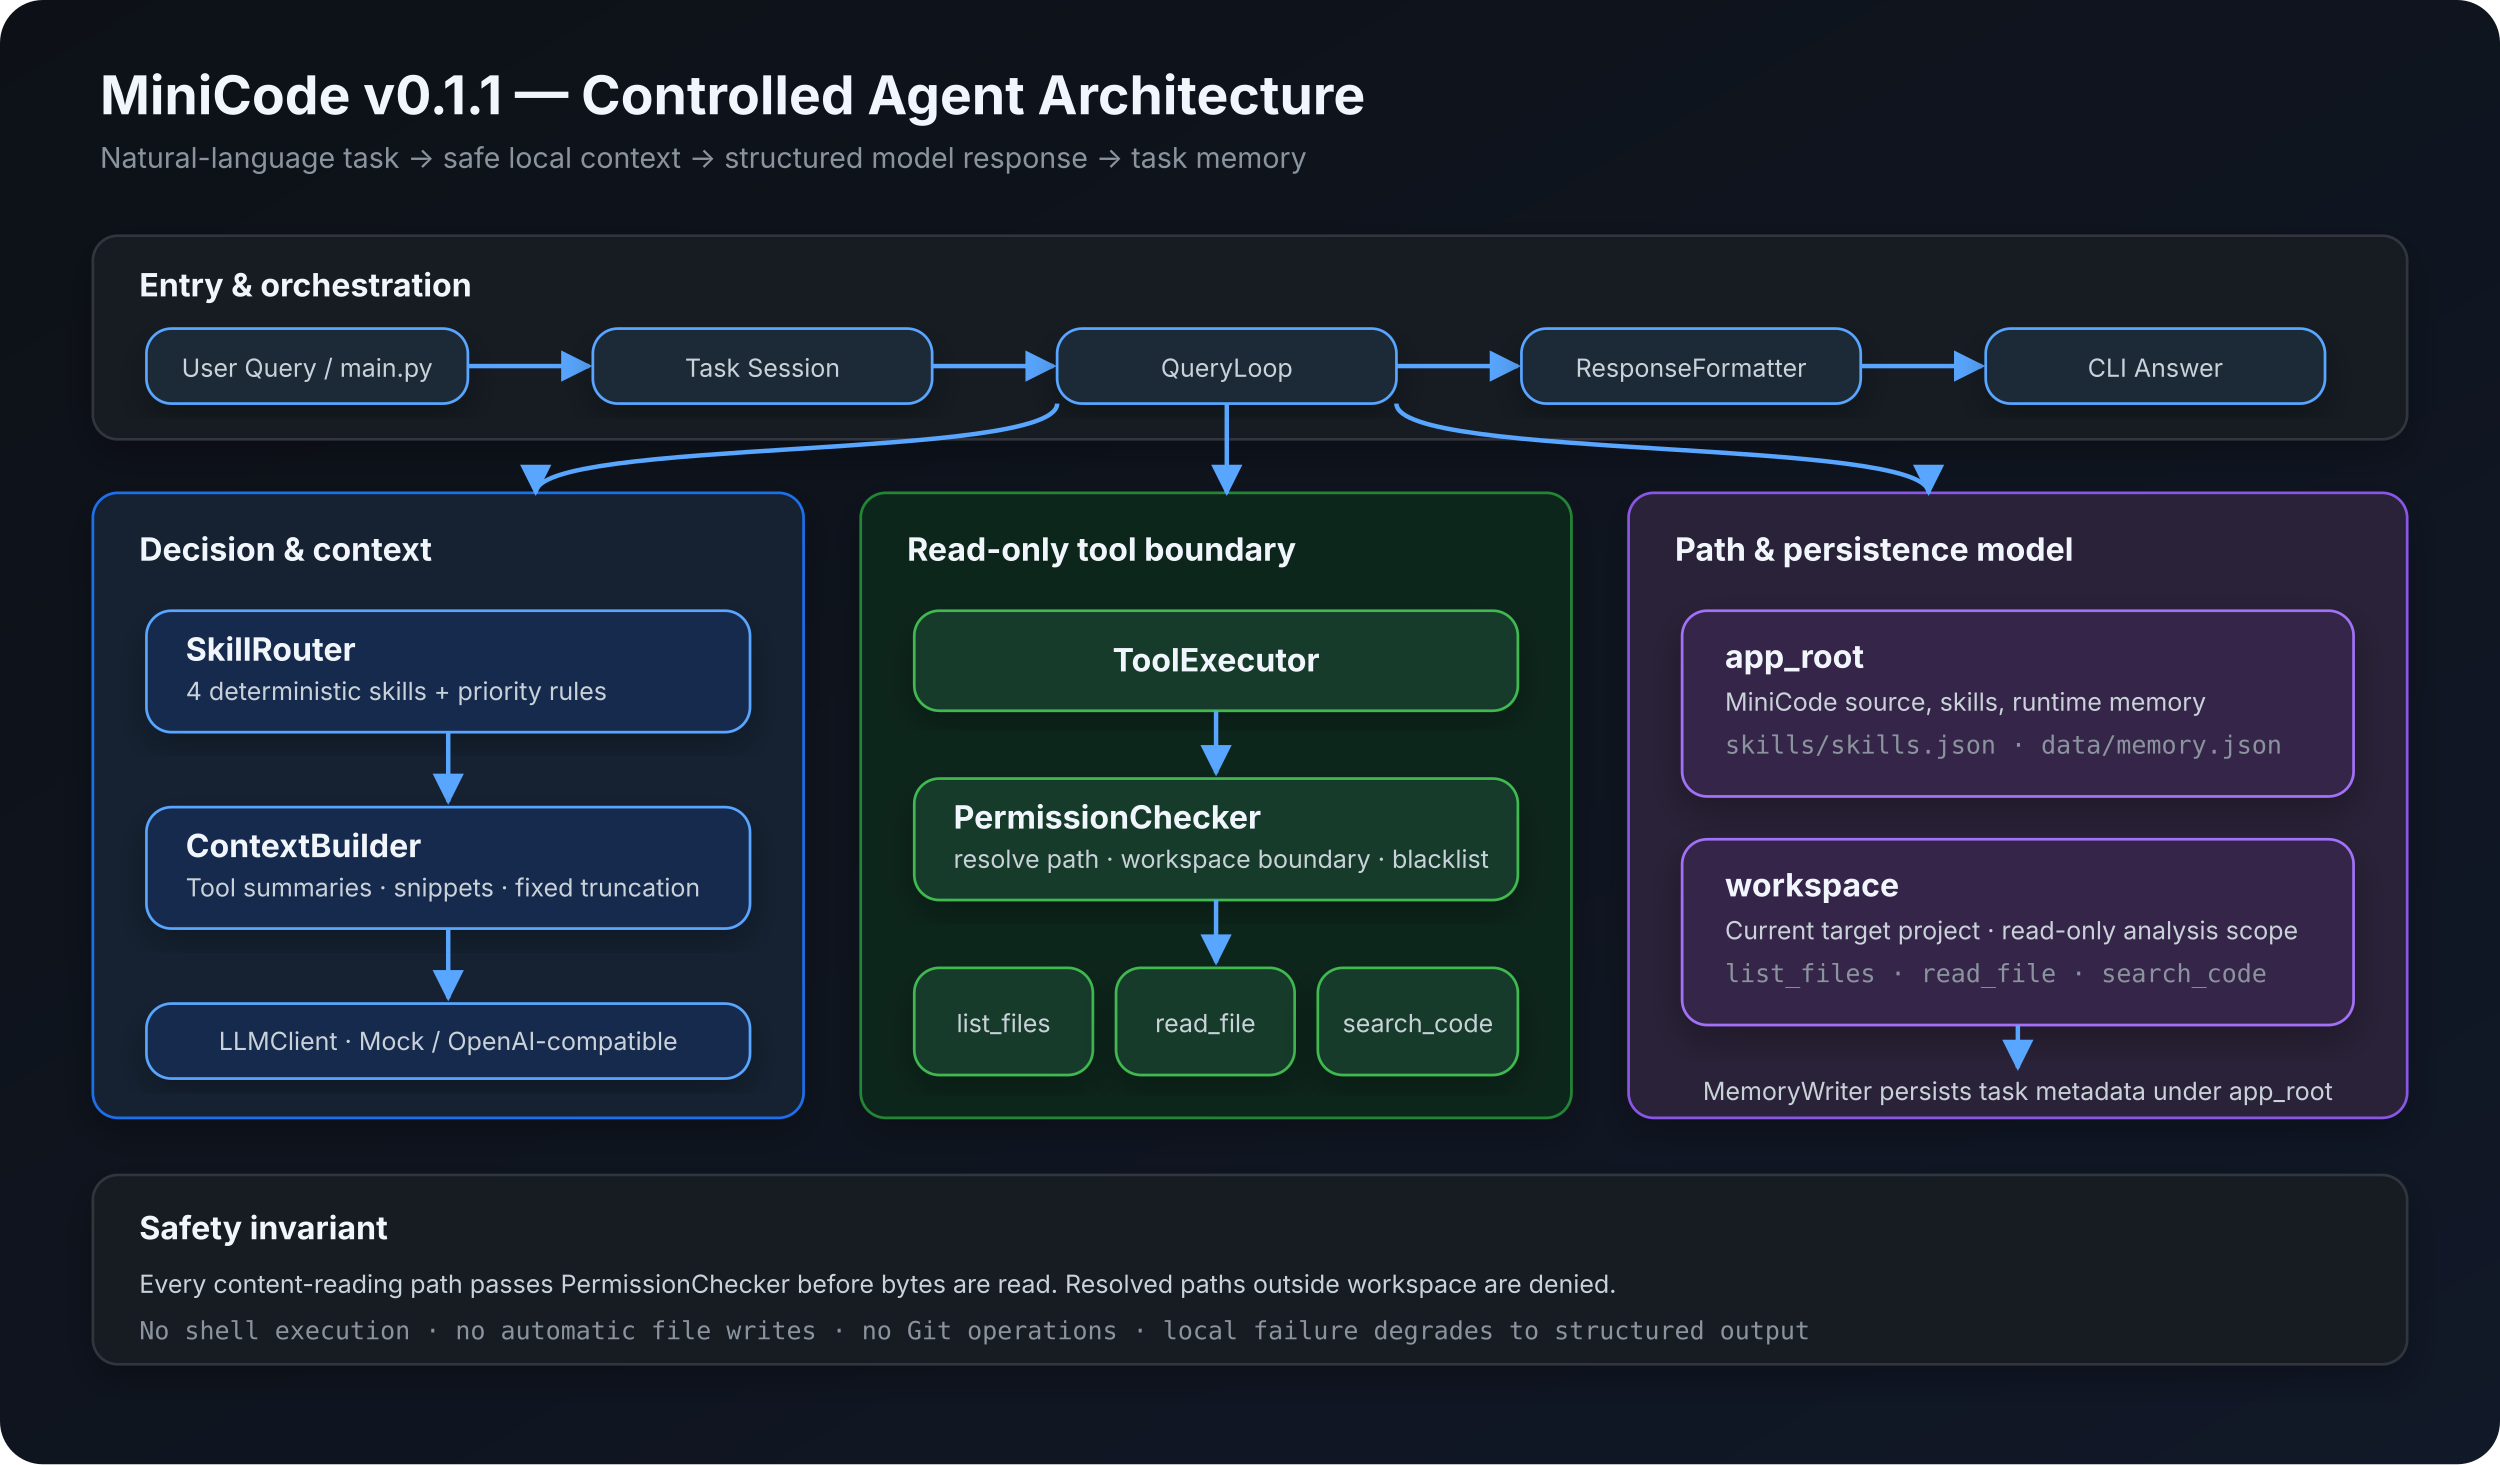
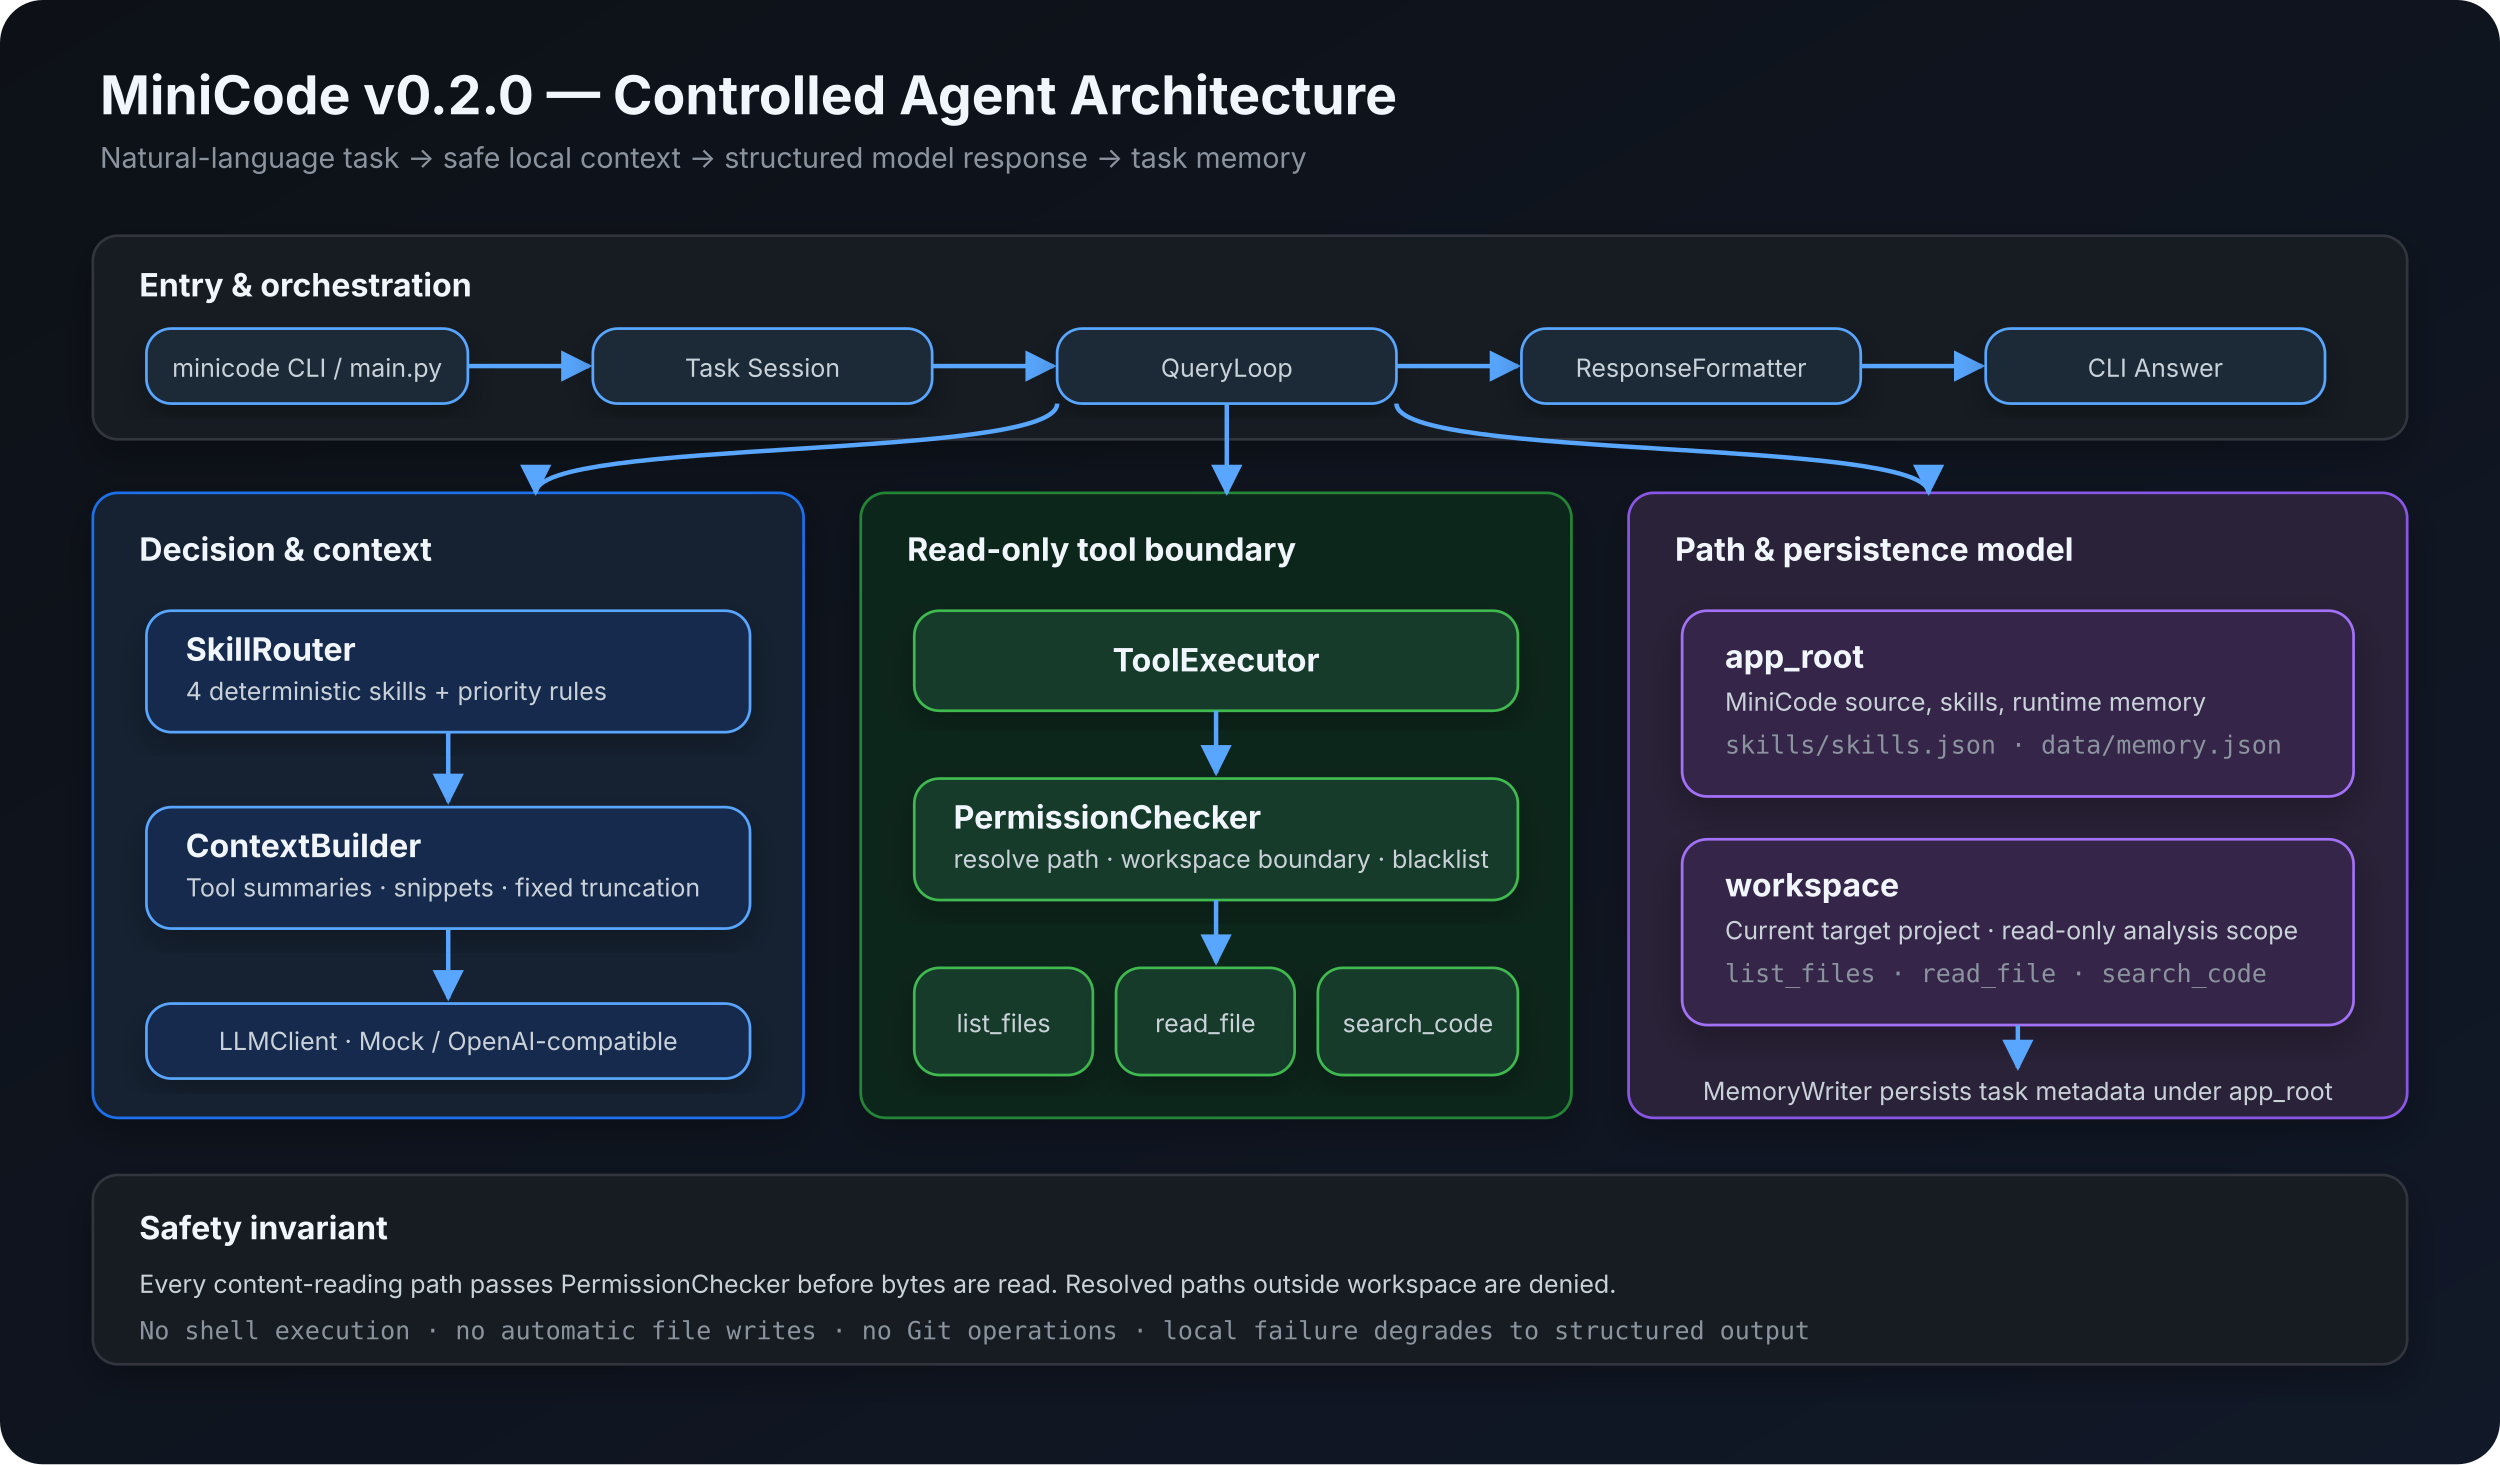
<svg xmlns="http://www.w3.org/2000/svg" width="1400" height="820" viewBox="0 0 1400 820">
  <defs>
    <linearGradient id="bg" x1="0" y1="0" x2="1" y2="1">
      <stop offset="0" stop-color="#0d1117" />
      <stop offset="1" stop-color="#111827" />
    </linearGradient>
    <filter id="shadow" x="-20%" y="-20%" width="140%" height="140%">
      <feDropShadow dx="0" dy="8" stdDeviation="10" flood-color="#000" flood-opacity=".28" />
    </filter>
    <marker id="arrow" viewBox="0 0 10 10" refX="9" refY="5" markerWidth="7" markerHeight="7" orient="auto-start-reverse">
      <path d="M 0 0 L 10 5 L 0 10 z" fill="#58a6ff" />
    </marker>
    <style>
      .title { font: 700 30px Inter, Arial, sans-serif; fill: #f0f6fc; }
      .subtitle { font: 16px Inter, Arial, sans-serif; fill: #8b949e; }
      .label { font: 700 18px Inter, Arial, sans-serif; fill: #f0f6fc; }
      .small { font: 14px Inter, Arial, sans-serif; fill: #c9d1d9; }
      .mono { font: 14px Consolas, monospace; fill: #8b949e; }
      .box { stroke-width: 1.5; rx: 14; filter: url(#shadow); }
      .flow { fill: none; stroke: #58a6ff; stroke-width: 2.5; marker-end: url(#arrow); }
    </style>
  </defs>
  <rect width="1400" height="820" rx="24" fill="url(#bg)" />
-   <text x="56" y="64" class="title">MiniCode v0.1.1 — Controlled Agent Architecture</text>
+   <text x="56" y="64" class="title">MiniCode v0.2.0 — Controlled Agent Architecture</text>
  <text x="56" y="94" class="subtitle">Natural-language task → safe local context → structured model response → task memory</text>
  <rect x="52" y="132" width="1296" height="114" class="box" fill="#161b22" stroke="#30363d" />
  <text x="78" y="166" class="label">Entry &amp; orchestration</text>
  <rect x="82" y="184" width="180" height="42" class="box" fill="#1f2937" stroke="#58a6ff" />
-   <text x="172" y="211" text-anchor="middle" class="small">User Query / main.py</text>
+   <text x="172" y="211" text-anchor="middle" class="small">minicode CLI / main.py</text>
  <path d="M262 205 H330" class="flow" />
  <rect x="332" y="184" width="190" height="42" class="box" fill="#1f2937" stroke="#58a6ff" />
  <text x="427" y="211" text-anchor="middle" class="small">Task Session</text>
  <path d="M522 205 H590" class="flow" />
  <rect x="592" y="184" width="190" height="42" class="box" fill="#1f2937" stroke="#58a6ff" />
  <text x="687" y="211" text-anchor="middle" class="small">QueryLoop</text>
  <path d="M782 205 H850" class="flow" />
  <rect x="852" y="184" width="190" height="42" class="box" fill="#1f2937" stroke="#58a6ff" />
  <text x="947" y="211" text-anchor="middle" class="small">ResponseFormatter</text>
  <path d="M1042 205 H1110" class="flow" />
  <rect x="1112" y="184" width="190" height="42" class="box" fill="#1f2937" stroke="#58a6ff" />
  <text x="1207" y="211" text-anchor="middle" class="small">CLI Answer</text>
  <rect x="52" y="276" width="398" height="350" class="box" fill="#122033" stroke="#1f6feb" />
  <text x="78" y="314" class="label">Decision &amp; context</text>
  <rect x="82" y="342" width="338" height="68" class="box" fill="#172b4d" stroke="#58a6ff" />
  <text x="104" y="370" class="label">SkillRouter</text>
  <text x="104" y="392" class="small">4 deterministic skills + priority rules</text>
  <path d="M251 410 V449" class="flow" />
  <rect x="82" y="452" width="338" height="68" class="box" fill="#172b4d" stroke="#58a6ff" />
  <text x="104" y="480" class="label">ContextBuilder</text>
  <text x="104" y="502" class="small">Tool summaries · snippets · fixed truncation</text>
  <path d="M251 520 V559" class="flow" />
  <rect x="82" y="562" width="338" height="42" class="box" fill="#172b4d" stroke="#58a6ff" />
  <text x="251" y="588" text-anchor="middle" class="small">LLMClient · Mock / OpenAI-compatible</text>
  <rect x="482" y="276" width="398" height="350" class="box" fill="#10281f" stroke="#238636" />
  <text x="508" y="314" class="label">Read-only tool boundary</text>
  <rect x="512" y="342" width="338" height="56" class="box" fill="#153b2b" stroke="#3fb950" />
  <text x="681" y="376" text-anchor="middle" class="label">ToolExecutor</text>
  <path d="M681 398 V433" class="flow" />
  <rect x="512" y="436" width="338" height="68" class="box" fill="#153b2b" stroke="#3fb950" />
  <text x="534" y="464" class="label">PermissionChecker</text>
  <text x="534" y="486" class="small">resolve path · workspace boundary · blacklist</text>
  <path d="M681 504 V539" class="flow" />
  <rect x="512" y="542" width="100" height="60" class="box" fill="#153b2b" stroke="#3fb950" />
  <text x="562" y="578" text-anchor="middle" class="small">list_files</text>
  <rect x="625" y="542" width="100" height="60" class="box" fill="#153b2b" stroke="#3fb950" />
  <text x="675" y="578" text-anchor="middle" class="small">read_file</text>
  <rect x="738" y="542" width="112" height="60" class="box" fill="#153b2b" stroke="#3fb950" />
  <text x="794" y="578" text-anchor="middle" class="small">search_code</text>
  <rect x="912" y="276" width="436" height="350" class="box" fill="#2b2039" stroke="#8957e5" />
  <text x="938" y="314" class="label">Path &amp; persistence model</text>
  <rect x="942" y="342" width="376" height="104" class="box" fill="#34254a" stroke="#a371f7" />
  <text x="966" y="374" class="label">app_root</text>
  <text x="966" y="398" class="small">MiniCode source, skills, runtime memory</text>
  <text x="966" y="422" class="mono">skills/skills.json · data/memory.json</text>
  <rect x="942" y="470" width="376" height="104" class="box" fill="#34254a" stroke="#a371f7" />
  <text x="966" y="502" class="label">workspace</text>
  <text x="966" y="526" class="small">Current target project · read-only analysis scope</text>
  <text x="966" y="550" class="mono">list_files · read_file · search_code</text>
  <path d="M1130 574 V598" class="flow" />
  <text x="1130" y="616" text-anchor="middle" class="small">MemoryWriter persists task metadata under app_root</text>
  <path d="M592 226 C592 258 300 245 300 276" class="flow" />
  <path d="M687 226 V276" class="flow" />
  <path d="M782 226 C782 258 1080 245 1080 276" class="flow" />
  <rect x="52" y="658" width="1296" height="106" class="box" fill="#161b22" stroke="#30363d" />
  <text x="78" y="694" class="label">Safety invariant</text>
  <text x="78" y="724" class="small">Every content-reading path passes PermissionChecker before bytes are read. Resolved paths outside workspace are denied.</text>
  <text x="78" y="750" class="mono">No shell execution · no automatic file writes · no Git operations · local failure degrades to structured output</text>
</svg>
